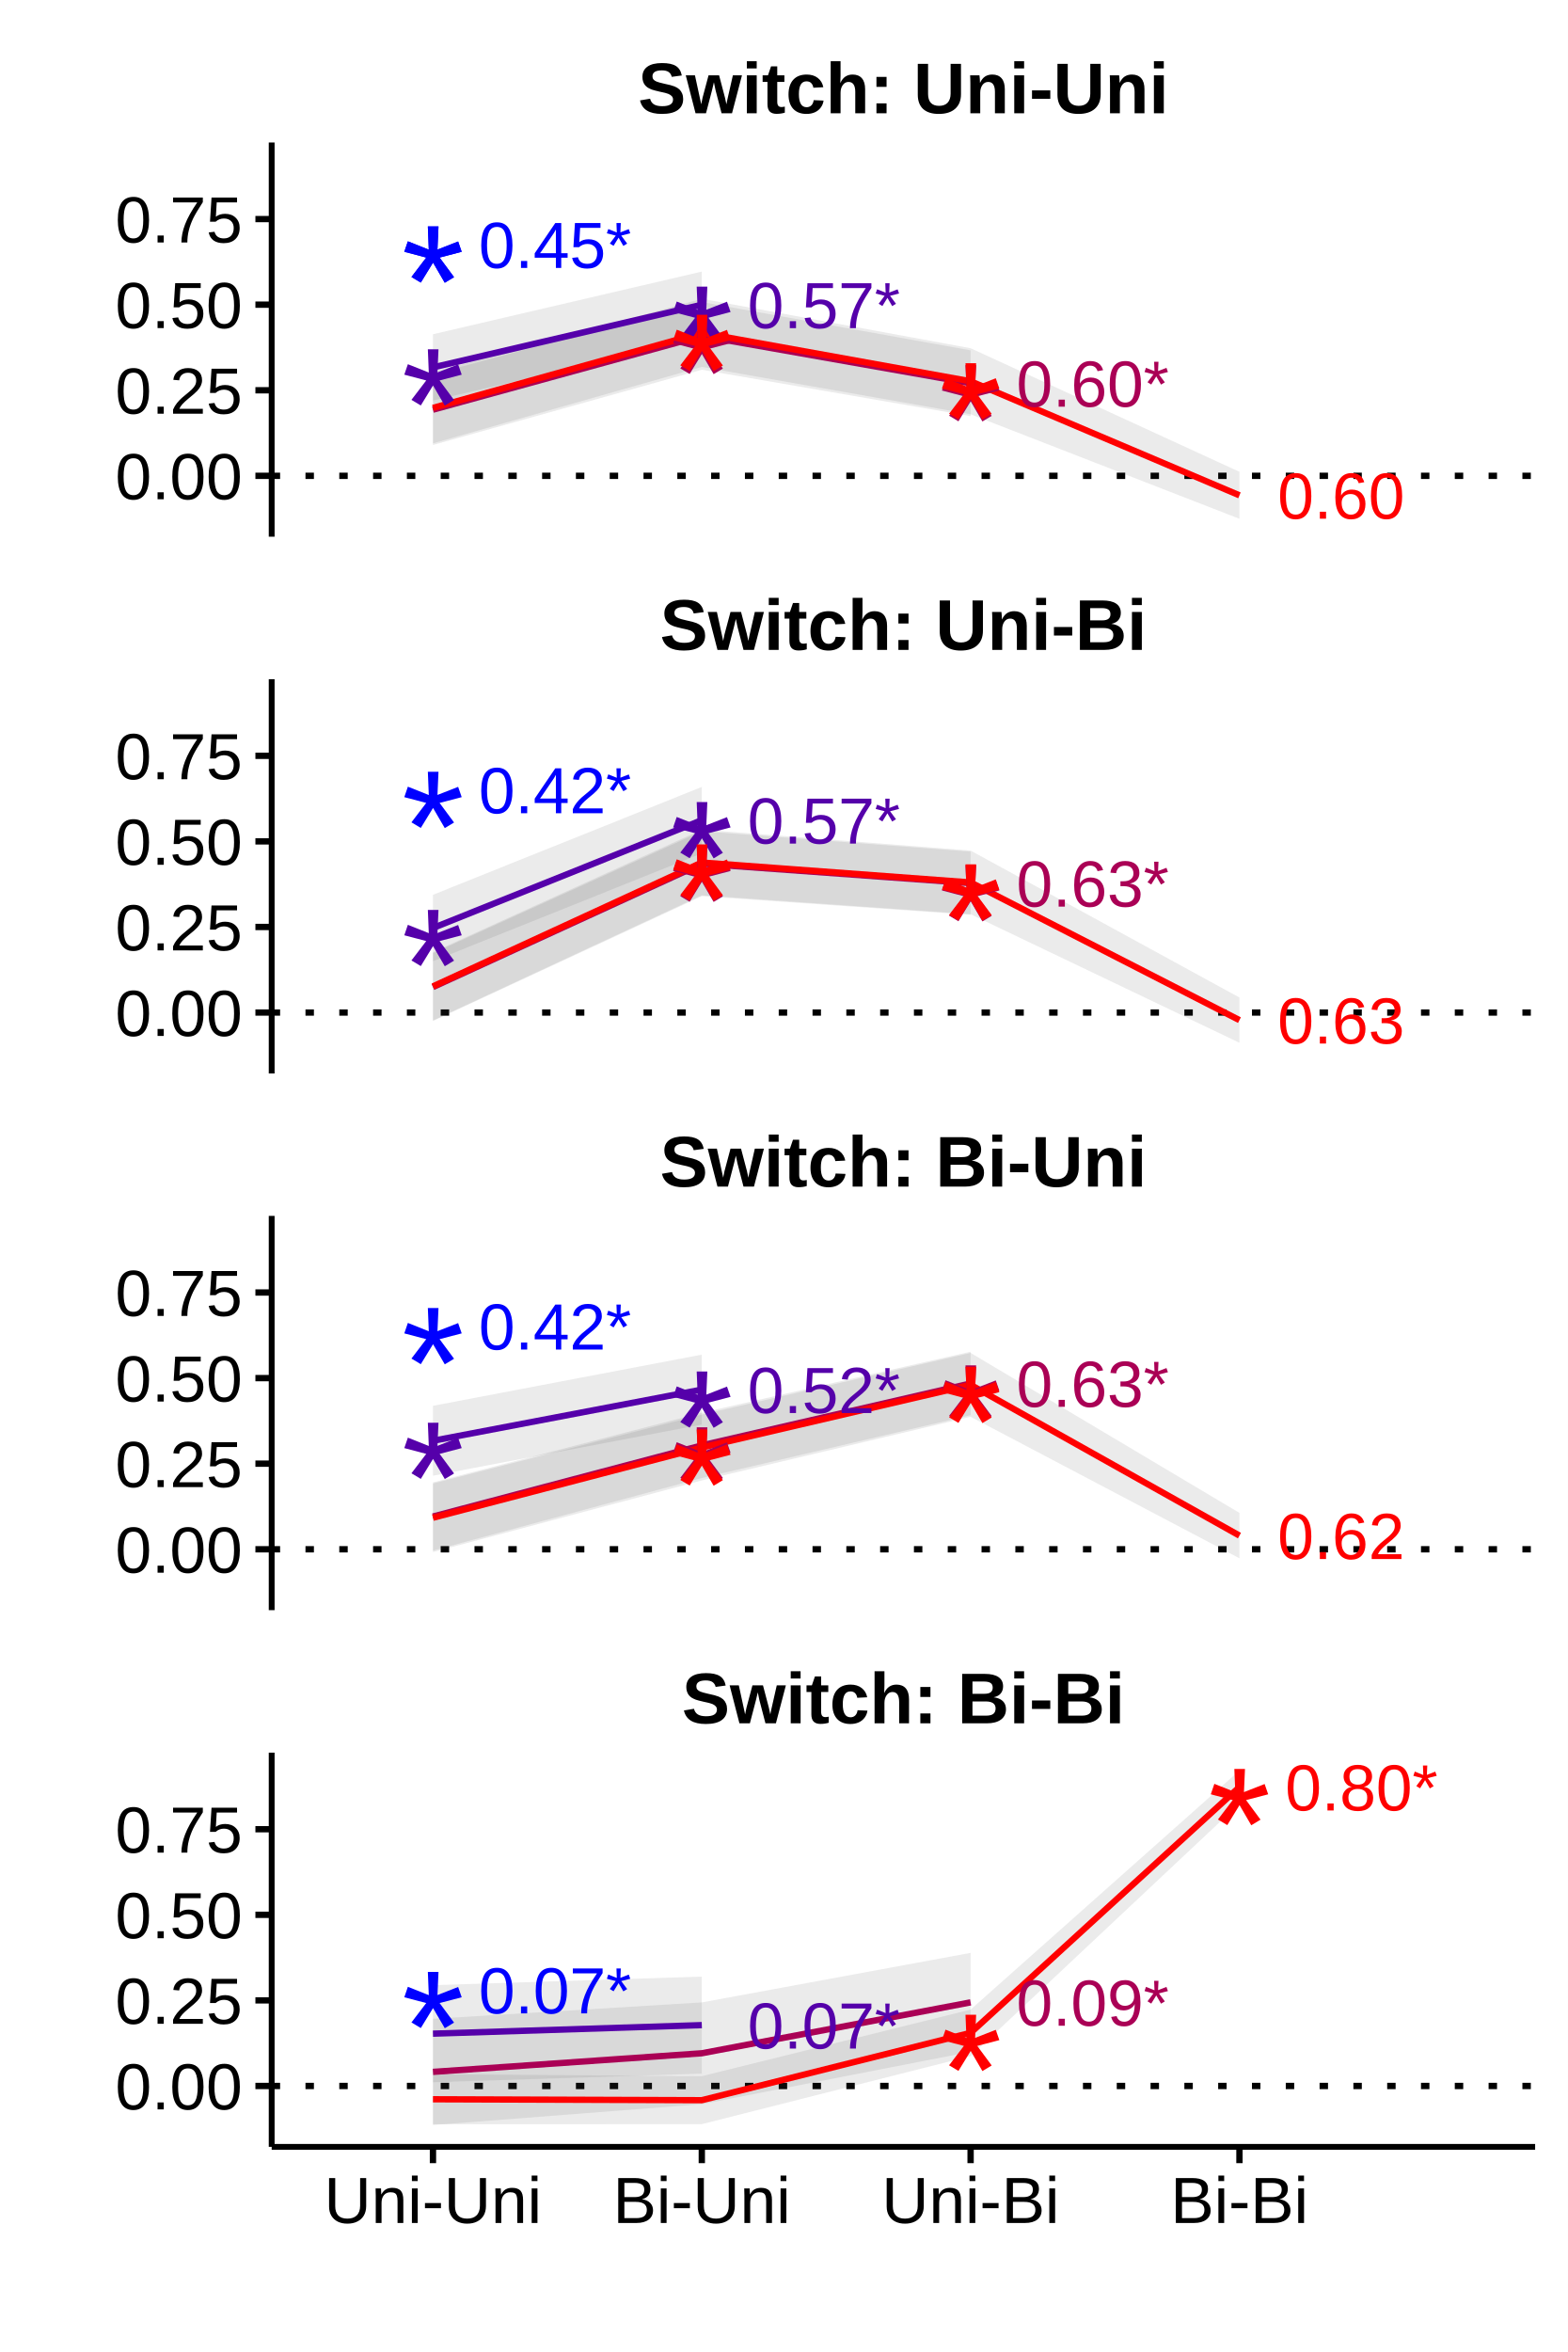
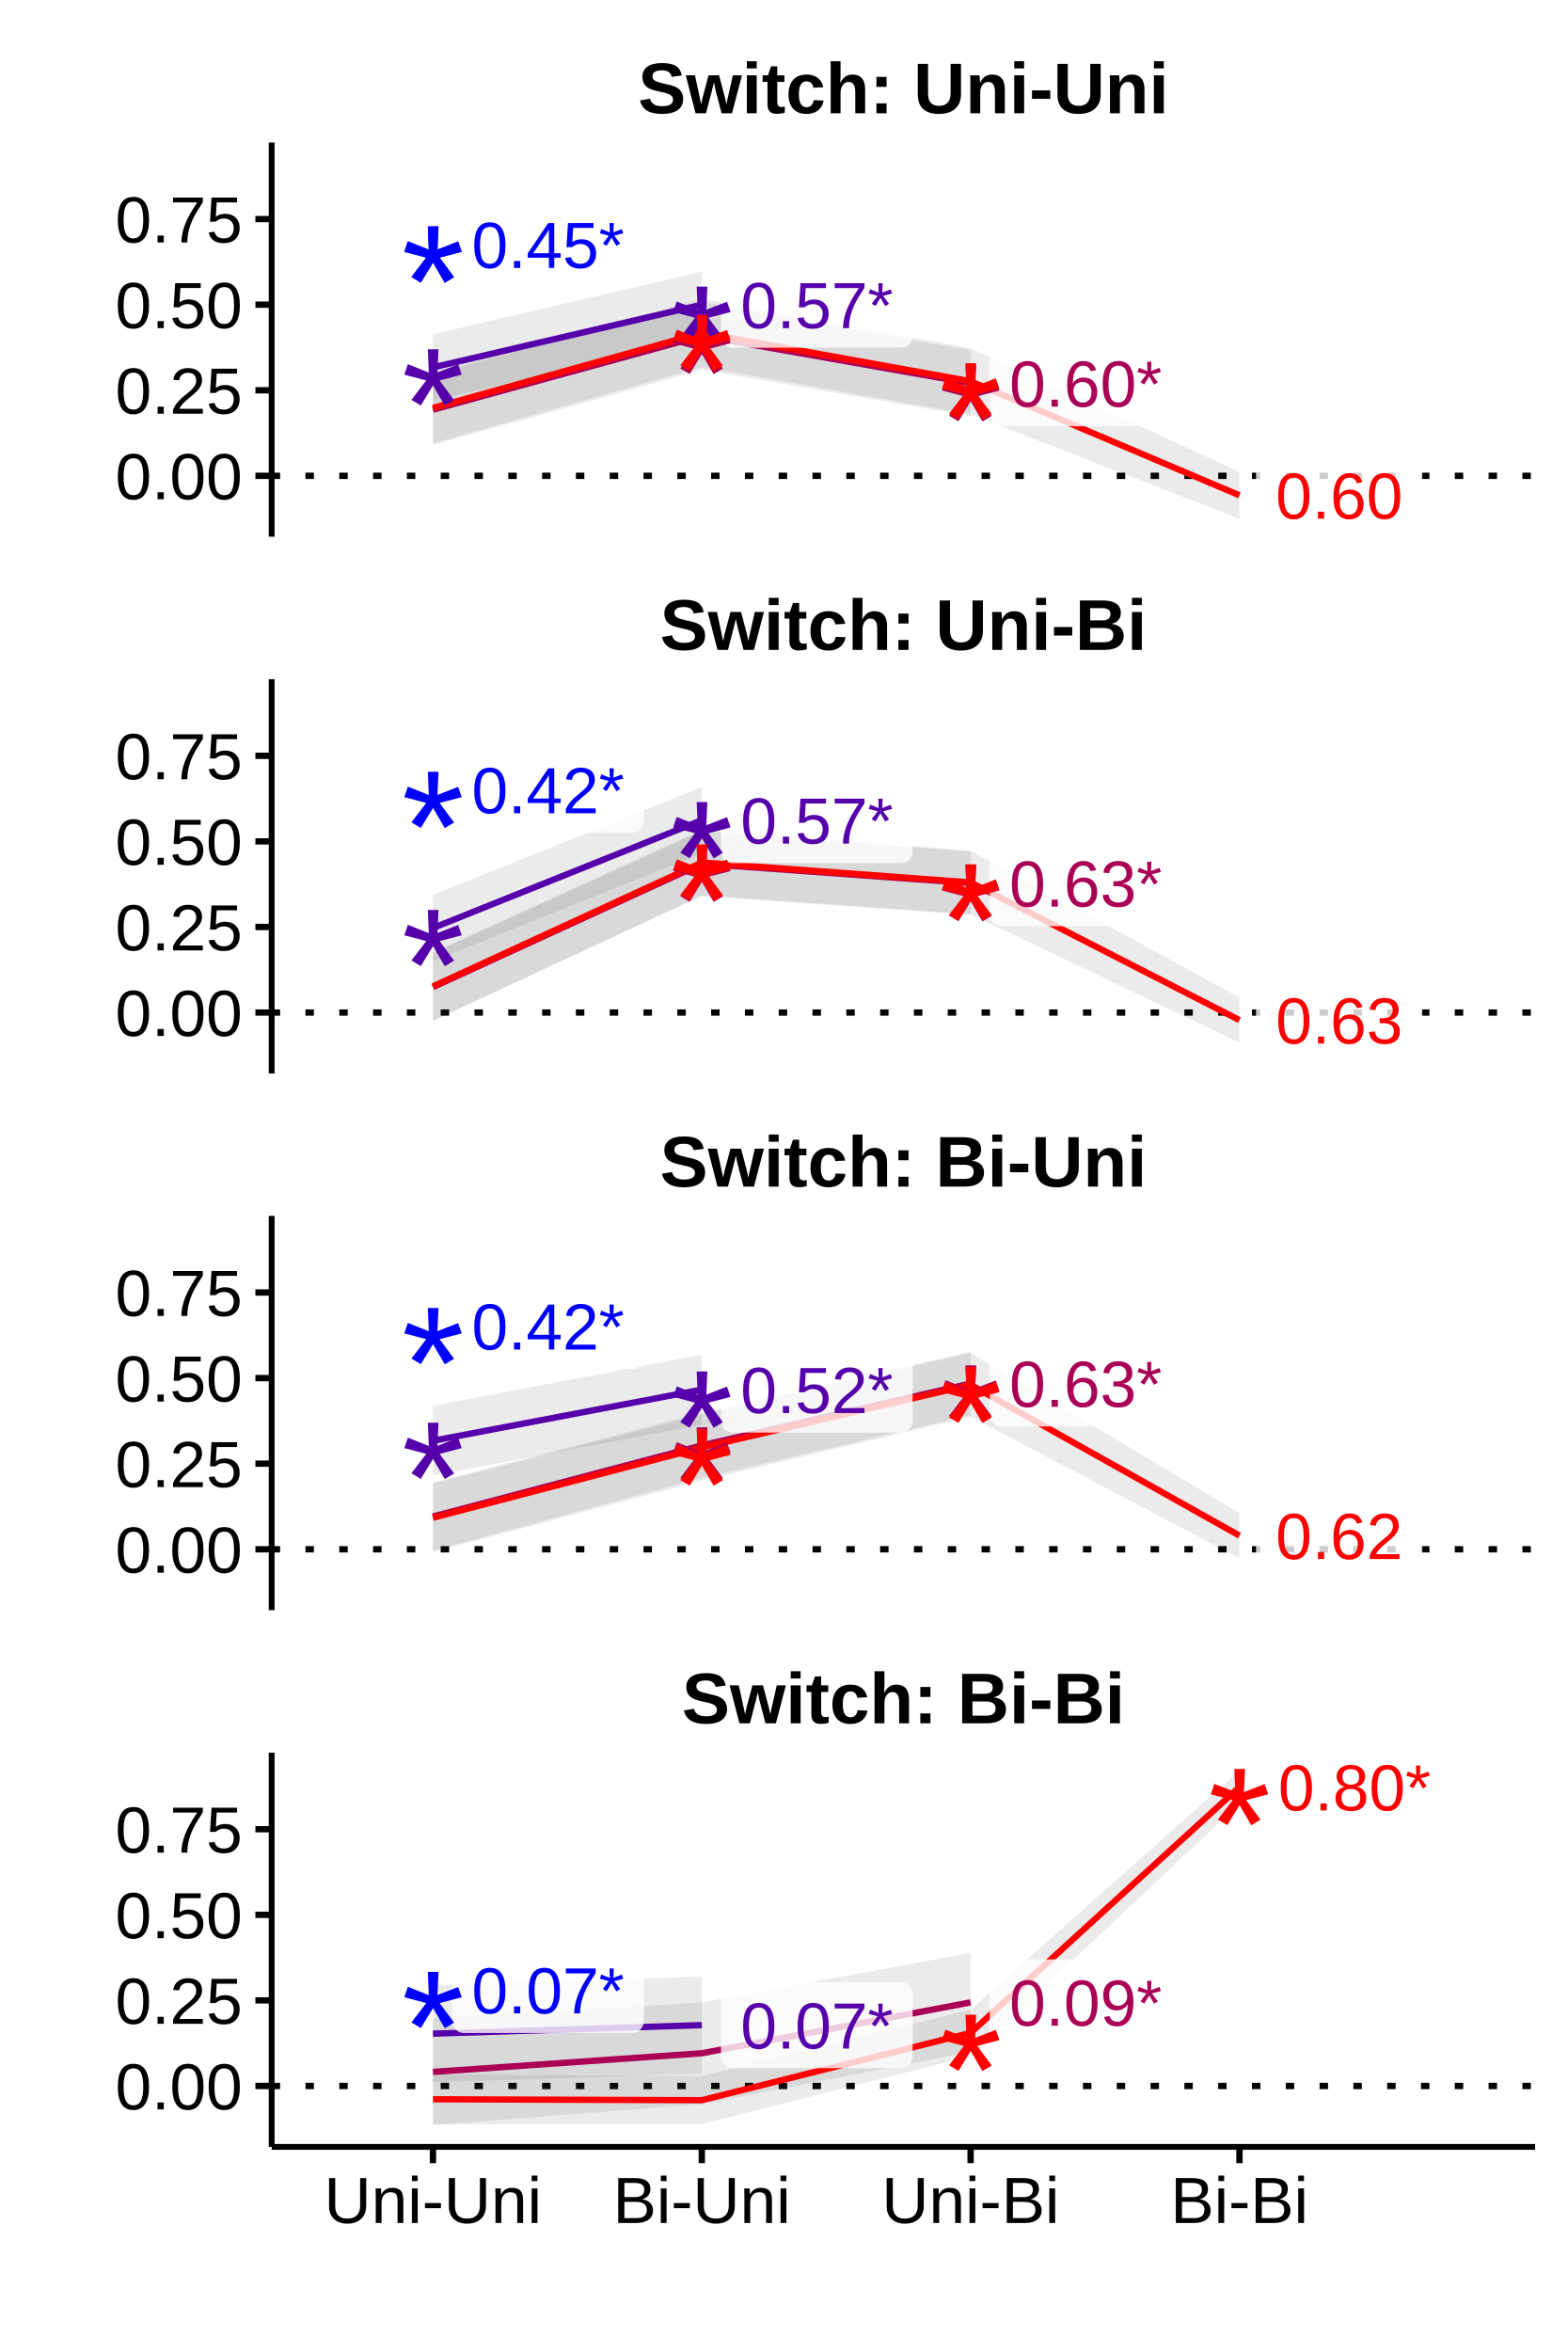
<svg xmlns="http://www.w3.org/2000/svg" width="288.00pt" height="432.00pt" viewBox="0 0 288.00 432.00">
  <g class="svglite">
    <defs>
      <style type="text/css">
    .svglite line, .svglite polyline, .svglite polygon, .svglite path, .svglite rect, .svglite circle {
      fill: none;
      stroke: #000000;
      stroke-linecap: round;
      stroke-linejoin: round;
      stroke-miterlimit: 10.00;
    }
    .svglite text {
      white-space: pre;
    }
    .svglite g.glyphgroup path {
      fill: inherit;
      stroke: none;
    }
  </style>
    </defs>
    <rect width="100%" height="100%" style="stroke: none; fill: #FFFFFF;" />
    <defs>
      <clipPath id="cpMC4wMHwyODguMDB8MC4wMHw0MzIuMDA=">
        <rect x="0.00" y="0.00" width="288.00" height="432.00" />
      </clipPath>
    </defs>
    <g clip-path="url(#cpMC4wMHwyODguMDB8MC4wMHw0MzIuMDA=)">
      <rect x="0.00" y="0.00" width="288.00" height="432.00" style="stroke-width: 1.16; stroke: #FFFFFF; fill: #FFFFFF;" />
    </g>
    <defs>
      <clipPath id="cpNDkuOTF8MjgyLjAyfDI2LjE3fDk4LjU4">
        <rect x="49.91" y="26.17" width="232.11" height="72.41" />
      </clipPath>
    </defs>
    <g clip-path="url(#cpNDkuOTF8MjgyLjAyfDI2LjE3fDk4LjU4)">
      <rect x="49.91" y="26.17" width="232.11" height="72.41" style="stroke-width: 1.16; stroke: none; fill: #FFFFFF;" />
      <line x1="49.91" y1="87.40" x2="282.02" y2="87.40" style="stroke-width: 1.16; stroke-dasharray: 1.55,4.66; stroke-linecap: butt;" />
      <polygon points="79.54,40.13 79.54,40.13 79.54,49.69 79.54,49.69 " style="stroke-width: 0.00; stroke: none; stroke-linecap: butt; fill: #333333; fill-opacity: 0.10;" />
      <polyline points="79.54,40.13 79.54,40.13 " style="stroke-width: 1.16; stroke: none; stroke-linecap: butt;" />
      <polyline points="79.54,49.69 79.54,49.69 " style="stroke-width: 1.16; stroke: none; stroke-linecap: butt;" />
      <polygon points="79.54,61.39 128.93,49.88 128.93,62.06 79.54,73.56 " style="stroke-width: 0.00; stroke: none; stroke-linecap: butt; fill: #333333; fill-opacity: 0.10;" />
      <polyline points="79.54,61.39 128.93,49.88 " style="stroke-width: 1.16; stroke: none; stroke-linecap: butt;" />
      <polyline points="128.93,62.06 79.54,73.56 " style="stroke-width: 1.16; stroke: none; stroke-linecap: butt;" />
      <polygon points="79.54,68.76 128.93,55.48 178.31,64.35 178.31,76.43 128.93,67.91 79.54,81.73 " style="stroke-width: 0.00; stroke: none; stroke-linecap: butt; fill: #333333; fill-opacity: 0.10;" />
      <polyline points="79.54,68.76 128.93,55.48 178.31,64.35 " style="stroke-width: 1.16; stroke: none; stroke-linecap: butt;" />
      <polyline points="178.31,76.43 128.93,67.91 79.54,81.73 " style="stroke-width: 1.16; stroke: none; stroke-linecap: butt;" />
      <polygon points="79.54,68.41 128.93,54.87 178.31,63.96 227.70,86.66 227.70,95.29 178.31,76.09 128.93,67.39 79.54,81.43 " style="stroke-width: 0.00; stroke: none; stroke-linecap: butt; fill: #333333; fill-opacity: 0.10;" />
      <polyline points="79.54,68.41 128.93,54.87 178.31,63.96 227.70,86.66 " style="stroke-width: 1.16; stroke: none; stroke-linecap: butt;" />
      <polyline points="227.70,95.29 178.31,76.09 128.93,67.39 79.54,81.43 " style="stroke-width: 1.16; stroke: none; stroke-linecap: butt;" />
      <polyline points="79.54,44.91 79.54,44.91 " style="stroke-width: 1.16; stroke: #0000FF; stroke-linecap: butt;" />
      <polyline points="79.54,67.48 128.93,55.97 " style="stroke-width: 1.16; stroke: #5500AA; stroke-linecap: butt;" />
      <polyline points="79.54,75.25 128.93,61.69 178.31,70.39 " style="stroke-width: 1.16; stroke: #AA0055; stroke-linecap: butt;" />
      <polyline points="79.54,74.92 128.93,61.13 178.31,70.03 227.70,90.98 " style="stroke-width: 1.16; stroke: #FF0000; stroke-linecap: butt;" />
-       <text x="87.94" y="49.21" style="font-size: 12.00px;fill: #0000FF; font-family: &quot;Arial&quot;;" textLength="28.02px" lengthAdjust="spacingAndGlyphs">0.45*</text>
-       <text x="137.33" y="60.27" style="font-size: 12.00px;fill: #5500AA; font-family: &quot;Arial&quot;;" textLength="28.02px" lengthAdjust="spacingAndGlyphs">0.57*</text>
-       <text x="186.72" y="74.69" style="font-size: 12.00px;fill: #AA0055; font-family: &quot;Arial&quot;;" textLength="28.02px" lengthAdjust="spacingAndGlyphs">0.60*</text>
-       <text x="234.70" y="95.27" style="font-size: 12.00px;fill: #FF0000; font-family: &quot;Arial&quot;;" textLength="23.34px" lengthAdjust="spacingAndGlyphs">0.60</text>
+       <polygon points="85.22,52.81 116.12,52.81 116.03,52.81 116.38,52.79 116.72,52.72 117.04,52.60 117.34,52.43 117.61,52.21 117.84,51.95 118.03,51.65 118.17,51.33 118.25,51.00 118.28,50.65 118.28,50.65 118.28,39.17 118.28,39.17 118.25,38.83 118.17,38.49 118.03,38.17 117.84,37.87 117.61,37.61 117.34,37.39 117.04,37.22 116.72,37.10 116.38,37.03 116.12,37.01 85.22,37.01 85.48,37.03 85.13,37.01 84.79,37.06 84.46,37.15 84.14,37.30 83.86,37.50 83.60,37.74 83.40,38.02 83.23,38.33 83.12,38.66 83.07,39.00 83.06,39.17 83.06,50.65 83.07,50.48 83.07,50.82 83.12,51.17 83.23,51.50 83.40,51.80 83.60,52.08 83.86,52.32 84.14,52.52 84.46,52.67 84.79,52.77 85.13,52.81 " style="stroke-width: 0.00; stroke: none; fill: #FFFFFF; fill-opacity: 0.80;" />
+       <text x="86.66" y="49.21" style="font-size: 12.00px;fill: #0000FF; font-family: &quot;Arial&quot;;" textLength="28.02px" lengthAdjust="spacingAndGlyphs">0.45*</text>
+       <polygon points="134.61,63.87 165.50,63.87 165.42,63.87 165.76,63.85 166.10,63.78 166.43,63.66 166.73,63.49 167.00,63.27 167.23,63.01 167.42,62.71 167.55,62.39 167.64,62.06 167.66,61.71 167.66,61.71 167.66,50.23 167.66,50.23 167.64,49.89 167.55,49.55 167.42,49.23 167.23,48.93 167.00,48.67 166.73,48.45 166.43,48.28 166.10,48.16 165.76,48.09 165.50,48.07 134.61,48.07 134.87,48.09 134.52,48.07 134.18,48.12 133.84,48.21 133.53,48.36 133.24,48.56 132.99,48.80 132.78,49.08 132.62,49.39 132.51,49.72 132.45,50.06 132.45,50.23 132.45,61.71 132.45,61.54 132.45,61.88 132.51,62.23 132.62,62.56 132.78,62.86 132.99,63.14 133.24,63.38 133.53,63.58 133.84,63.73 134.18,63.83 134.52,63.87 " style="stroke-width: 0.00; stroke: none; fill: #FFFFFF; fill-opacity: 0.80;" />
+       <text x="136.05" y="60.27" style="font-size: 12.00px;fill: #5500AA; font-family: &quot;Arial&quot;;" textLength="28.02px" lengthAdjust="spacingAndGlyphs">0.57*</text>
+       <polygon points="183.99,78.29 214.89,78.29 214.80,78.29 215.15,78.27 215.49,78.20 215.82,78.08 216.12,77.91 216.39,77.69 216.62,77.43 216.80,77.13 216.94,76.81 217.02,76.48 217.05,76.13 217.05,76.13 217.05,64.65 217.05,64.65 217.02,64.31 216.94,63.97 216.80,63.65 216.62,63.36 216.39,63.10 216.12,62.88 215.82,62.70 215.49,62.58 215.15,62.51 214.89,62.49 183.99,62.49 184.25,62.51 183.91,62.49 183.56,62.54 183.23,62.63 182.91,62.78 182.63,62.98 182.38,63.22 182.17,63.50 182.01,63.81 181.90,64.14 181.84,64.48 181.83,64.65 181.83,76.13 181.84,75.96 181.84,76.30 181.90,76.65 182.01,76.98 182.17,77.28 182.38,77.56 182.63,77.80 182.91,78.00 183.23,78.15 183.56,78.25 183.91,78.29 " style="stroke-width: 0.00; stroke: none; fill: #FFFFFF; fill-opacity: 0.80;" />
+       <text x="185.43" y="74.69" style="font-size: 12.00px;fill: #AA0055; font-family: &quot;Arial&quot;;" textLength="28.02px" lengthAdjust="spacingAndGlyphs">0.60*</text>
+       <polygon points="232.91,98.87 259.14,98.87 259.05,98.87 259.40,98.86 259.74,98.79 260.06,98.67 260.36,98.49 260.63,98.27 260.86,98.01 261.05,97.72 261.18,97.40 261.27,97.06 261.30,96.71 261.30,96.71 261.30,85.24 261.30,85.24 261.27,84.89 261.18,84.55 261.05,84.23 260.86,83.94 260.63,83.68 260.36,83.46 260.06,83.29 259.74,83.16 259.40,83.09 259.14,83.08 232.91,83.08 233.17,83.09 232.83,83.08 232.48,83.12 232.15,83.22 231.83,83.37 231.55,83.56 231.30,83.81 231.09,84.08 230.93,84.39 230.81,84.72 230.76,85.06 230.75,85.24 230.75,96.71 230.76,96.54 230.76,96.89 230.81,97.23 230.93,97.56 231.09,97.87 231.30,98.15 231.55,98.39 231.83,98.59 232.15,98.73 232.48,98.83 232.83,98.87 " style="stroke-width: 0.00; stroke: none; fill: #FFFFFF; fill-opacity: 0.80;" />
+       <text x="234.35" y="95.27" style="font-size: 12.00px;fill: #FF0000; font-family: &quot;Arial&quot;;" textLength="23.34px" lengthAdjust="spacingAndGlyphs">0.60</text>
      <text x="79.54" y="61.87" text-anchor="middle" style="font-size: 29.48px;fill: #0000FF; font-family: &quot;Arial&quot;;" textLength="11.47px" lengthAdjust="spacingAndGlyphs">*</text>
      <text x="79.54" y="61.87" text-anchor="middle" style="font-size: 29.48px;fill: #0000FF; font-family: &quot;Arial&quot;;" textLength="11.47px" lengthAdjust="spacingAndGlyphs">*</text>
      <text x="79.54" y="84.44" text-anchor="middle" style="font-size: 29.48px;fill: #5500AA; font-family: &quot;Arial&quot;;" textLength="11.47px" lengthAdjust="spacingAndGlyphs">*</text>
      <text x="128.93" y="72.93" text-anchor="middle" style="font-size: 29.48px;fill: #5500AA; font-family: &quot;Arial&quot;;" textLength="11.47px" lengthAdjust="spacingAndGlyphs">*</text>
      <text x="128.93" y="78.66" text-anchor="middle" style="font-size: 29.48px;fill: #AA0055; font-family: &quot;Arial&quot;;" textLength="11.47px" lengthAdjust="spacingAndGlyphs">*</text>
      <text x="178.31" y="87.35" text-anchor="middle" style="font-size: 29.48px;fill: #AA0055; font-family: &quot;Arial&quot;;" textLength="11.47px" lengthAdjust="spacingAndGlyphs">*</text>
      <text x="128.93" y="78.10" text-anchor="middle" style="font-size: 29.48px;fill: #FF0000; font-family: &quot;Arial&quot;;" textLength="11.47px" lengthAdjust="spacingAndGlyphs">*</text>
      <text x="178.31" y="86.99" text-anchor="middle" style="font-size: 29.48px;fill: #FF0000; font-family: &quot;Arial&quot;;" textLength="11.47px" lengthAdjust="spacingAndGlyphs">*</text>
    </g>
    <g clip-path="url(#cpMC4wMHwyODguMDB8MC4wMHw0MzIuMDA=)">
</g>
    <defs>
      <clipPath id="cpNDkuOTF8MjgyLjAyfDEyNC43NXwxOTcuMTY=">
        <rect x="49.91" y="124.75" width="232.11" height="72.41" />
      </clipPath>
    </defs>
    <g clip-path="url(#cpNDkuOTF8MjgyLjAyfDEyNC43NXwxOTcuMTY=)">
      <rect x="49.91" y="124.75" width="232.11" height="72.41" style="stroke-width: 1.16; stroke: none; fill: #FFFFFF;" />
      <line x1="49.91" y1="185.98" x2="282.02" y2="185.98" style="stroke-width: 1.16; stroke-dasharray: 1.55,4.66; stroke-linecap: butt;" />
      <polygon points="79.54,140.15 79.54,150.00 " style="stroke-width: 0.00; stroke: none; stroke-linecap: butt; fill: #333333; fill-opacity: 0.10;" />
      <polygon points="79.54,164.35 128.93,144.54 128.93,156.74 79.54,176.54 " style="stroke-width: 0.00; stroke: none; stroke-linecap: butt; fill: #333333; fill-opacity: 0.10;" />
      <polyline points="79.54,164.35 128.93,144.54 " style="stroke-width: 1.16; stroke: none; stroke-linecap: butt;" />
      <polyline points="128.93,156.74 79.54,176.54 " style="stroke-width: 1.16; stroke: none; stroke-linecap: butt;" />
      <polygon points="79.54,175.07 128.93,152.67 178.31,156.42 178.31,168.02 128.93,164.60 79.54,187.53 " style="stroke-width: 0.00; stroke: none; stroke-linecap: butt; fill: #333333; fill-opacity: 0.10;" />
      <polyline points="79.54,175.07 128.93,152.67 178.31,156.42 " style="stroke-width: 1.16; stroke: none; stroke-linecap: butt;" />
      <polyline points="178.31,168.02 128.93,164.60 79.54,187.53 " style="stroke-width: 1.16; stroke: none; stroke-linecap: butt;" />
      <polygon points="79.54,174.90 128.93,152.39 178.31,156.23 227.70,183.22 227.70,191.53 178.31,167.92 128.93,164.45 79.54,187.44 " style="stroke-width: 0.00; stroke: none; stroke-linecap: butt; fill: #333333; fill-opacity: 0.10;" />
      <polyline points="79.54,174.90 128.93,152.39 178.31,156.23 227.70,183.22 " style="stroke-width: 1.16; stroke: none; stroke-linecap: butt;" />
      <polyline points="227.70,191.53 178.31,167.92 128.93,164.45 79.54,187.44 " style="stroke-width: 1.16; stroke: none; stroke-linecap: butt;" />
      <polyline points="79.54,170.45 128.93,150.64 " style="stroke-width: 1.16; stroke: #5500AA; stroke-linecap: butt;" />
      <polyline points="79.54,181.30 128.93,158.64 178.31,162.22 " style="stroke-width: 1.16; stroke: #AA0055; stroke-linecap: butt;" />
      <polyline points="79.54,181.17 128.93,158.42 178.31,162.08 227.70,187.37 " style="stroke-width: 1.16; stroke: #FF0000; stroke-linecap: butt;" />
-       <text x="87.94" y="149.37" style="font-size: 12.00px;fill: #0000FF; font-family: &quot;Arial&quot;;" textLength="28.02px" lengthAdjust="spacingAndGlyphs">0.42*</text>
-       <text x="137.33" y="154.94" style="font-size: 12.00px;fill: #5500AA; font-family: &quot;Arial&quot;;" textLength="28.02px" lengthAdjust="spacingAndGlyphs">0.57*</text>
-       <text x="186.72" y="166.52" style="font-size: 12.00px;fill: #AA0055; font-family: &quot;Arial&quot;;" textLength="28.02px" lengthAdjust="spacingAndGlyphs">0.63*</text>
-       <text x="234.70" y="191.67" style="font-size: 12.00px;fill: #FF0000; font-family: &quot;Arial&quot;;" textLength="23.34px" lengthAdjust="spacingAndGlyphs">0.63</text>
+       <polygon points="85.22,152.97 116.12,152.97 116.03,152.97 116.38,152.96 116.72,152.89 117.04,152.76 117.34,152.59 117.61,152.37 117.84,152.11 118.03,151.82 118.17,151.50 118.25,151.16 118.28,150.81 118.28,150.81 118.28,139.34 118.28,139.34 118.25,138.99 118.17,138.65 118.03,138.33 117.84,138.04 117.61,137.78 117.34,137.56 117.04,137.38 116.72,137.26 116.38,137.19 116.12,137.18 85.22,137.18 85.48,137.19 85.13,137.18 84.79,137.22 84.46,137.32 84.14,137.47 83.86,137.66 83.60,137.90 83.40,138.18 83.23,138.49 83.12,138.82 83.07,139.16 83.06,139.34 83.06,150.81 83.07,150.64 83.07,150.99 83.12,151.33 83.23,151.66 83.40,151.97 83.60,152.25 83.86,152.49 84.14,152.68 84.46,152.83 84.79,152.93 85.13,152.97 " style="stroke-width: 0.00; stroke: none; fill: #FFFFFF; fill-opacity: 0.80;" />
+       <text x="86.66" y="149.37" style="font-size: 12.00px;fill: #0000FF; font-family: &quot;Arial&quot;;" textLength="28.02px" lengthAdjust="spacingAndGlyphs">0.42*</text>
+       <polygon points="134.61,158.54 165.50,158.54 165.42,158.54 165.76,158.52 166.10,158.45 166.43,158.33 166.73,158.16 167.00,157.94 167.23,157.68 167.42,157.38 167.55,157.06 167.64,156.73 167.66,156.38 167.66,156.38 167.66,144.90 167.66,144.90 167.64,144.56 167.55,144.22 167.42,143.90 167.23,143.61 167.00,143.34 166.73,143.13 166.43,142.95 166.10,142.83 165.76,142.76 165.50,142.74 134.61,142.74 134.87,142.76 134.52,142.74 134.18,142.79 133.84,142.88 133.53,143.03 133.24,143.23 132.99,143.47 132.78,143.75 132.62,144.06 132.51,144.39 132.45,144.73 132.45,144.90 132.45,156.38 132.45,156.21 132.45,156.55 132.51,156.90 132.62,157.23 132.78,157.53 132.99,157.81 133.24,158.05 133.53,158.25 133.84,158.40 134.18,158.50 134.52,158.54 " style="stroke-width: 0.00; stroke: none; fill: #FFFFFF; fill-opacity: 0.80;" />
+       <text x="136.05" y="154.94" style="font-size: 12.00px;fill: #5500AA; font-family: &quot;Arial&quot;;" textLength="28.02px" lengthAdjust="spacingAndGlyphs">0.57*</text>
+       <polygon points="183.99,170.12 214.89,170.12 214.80,170.11 215.15,170.10 215.49,170.03 215.82,169.91 216.12,169.73 216.39,169.51 216.62,169.25 216.80,168.96 216.94,168.64 217.02,168.30 217.05,167.96 217.05,167.96 217.05,156.48 217.05,156.48 217.02,156.13 216.94,155.80 216.80,155.48 216.62,155.18 216.39,154.92 216.12,154.70 215.82,154.53 215.49,154.40 215.15,154.34 214.89,154.32 183.99,154.32 184.25,154.34 183.91,154.32 183.56,154.36 183.23,154.46 182.91,154.61 182.63,154.81 182.38,155.05 182.17,155.33 182.01,155.63 181.90,155.96 181.84,156.31 181.83,156.48 181.83,167.96 181.84,167.78 181.84,168.13 181.90,168.47 182.01,168.80 182.17,169.11 182.38,169.39 182.63,169.63 182.91,169.83 183.23,169.98 183.56,170.07 183.91,170.11 " style="stroke-width: 0.00; stroke: none; fill: #FFFFFF; fill-opacity: 0.80;" />
+       <text x="185.43" y="166.52" style="font-size: 12.00px;fill: #AA0055; font-family: &quot;Arial&quot;;" textLength="28.02px" lengthAdjust="spacingAndGlyphs">0.63*</text>
+       <polygon points="232.91,195.27 259.14,195.27 259.05,195.27 259.40,195.26 259.74,195.19 260.06,195.06 260.36,194.89 260.63,194.67 260.86,194.41 261.05,194.12 261.18,193.80 261.27,193.46 261.30,193.11 261.30,193.11 261.30,181.64 261.30,181.64 261.27,181.29 261.18,180.95 261.05,180.63 260.86,180.34 260.63,180.08 260.36,179.86 260.06,179.68 259.74,179.56 259.40,179.49 259.14,179.48 232.91,179.48 233.17,179.49 232.83,179.48 232.48,179.52 232.15,179.62 231.83,179.77 231.55,179.96 231.30,180.20 231.09,180.48 230.93,180.79 230.81,181.12 230.76,181.46 230.75,181.64 230.75,193.11 230.76,192.94 230.76,193.29 230.81,193.63 230.93,193.96 231.09,194.27 231.30,194.55 231.55,194.79 231.83,194.98 232.15,195.13 232.48,195.23 232.83,195.27 " style="stroke-width: 0.00; stroke: none; fill: #FFFFFF; fill-opacity: 0.80;" />
+       <text x="234.35" y="191.67" style="font-size: 12.00px;fill: #FF0000; font-family: &quot;Arial&quot;;" textLength="23.34px" lengthAdjust="spacingAndGlyphs">0.63</text>
      <text x="79.54" y="162.04" text-anchor="middle" style="font-size: 29.48px;fill: #0000FF; font-family: &quot;Arial&quot;;" textLength="11.47px" lengthAdjust="spacingAndGlyphs">*</text>
      <text x="79.54" y="187.41" text-anchor="middle" style="font-size: 29.48px;fill: #5500AA; font-family: &quot;Arial&quot;;" textLength="11.47px" lengthAdjust="spacingAndGlyphs">*</text>
      <text x="128.93" y="167.60" text-anchor="middle" style="font-size: 29.48px;fill: #5500AA; font-family: &quot;Arial&quot;;" textLength="11.47px" lengthAdjust="spacingAndGlyphs">*</text>
      <text x="128.93" y="175.60" text-anchor="middle" style="font-size: 29.48px;fill: #AA0055; font-family: &quot;Arial&quot;;" textLength="11.47px" lengthAdjust="spacingAndGlyphs">*</text>
      <text x="178.31" y="179.18" text-anchor="middle" style="font-size: 29.48px;fill: #AA0055; font-family: &quot;Arial&quot;;" textLength="11.47px" lengthAdjust="spacingAndGlyphs">*</text>
      <text x="128.93" y="175.38" text-anchor="middle" style="font-size: 29.48px;fill: #FF0000; font-family: &quot;Arial&quot;;" textLength="11.47px" lengthAdjust="spacingAndGlyphs">*</text>
      <text x="178.31" y="179.04" text-anchor="middle" style="font-size: 29.48px;fill: #FF0000; font-family: &quot;Arial&quot;;" textLength="11.47px" lengthAdjust="spacingAndGlyphs">*</text>
    </g>
    <g clip-path="url(#cpMC4wMHwyODguMDB8MC4wMHw0MzIuMDA=)">
</g>
    <defs>
      <clipPath id="cpNDkuOTF8MjgyLjAyfDIyMy4zM3wyOTUuNzQ=">
        <rect x="49.91" y="223.33" width="232.11" height="72.41" />
      </clipPath>
    </defs>
    <g clip-path="url(#cpNDkuOTF8MjgyLjAyfDIyMy4zM3wyOTUuNzQ=)">
      <rect x="49.91" y="223.33" width="232.11" height="72.41" style="stroke-width: 1.16; stroke: none; fill: #FFFFFF;" />
      <line x1="49.91" y1="284.56" x2="282.02" y2="284.56" style="stroke-width: 1.16; stroke-dasharray: 1.55,4.66; stroke-linecap: butt;" />
      <polygon points="79.54,238.65 79.54,248.49 " style="stroke-width: 0.00; stroke: none; stroke-linecap: butt; fill: #333333; fill-opacity: 0.10;" />
      <polygon points="79.54,258.21 128.93,248.81 128.93,261.65 79.54,271.05 " style="stroke-width: 0.00; stroke: none; stroke-linecap: butt; fill: #333333; fill-opacity: 0.10;" />
      <polyline points="79.54,258.21 128.93,248.81 " style="stroke-width: 1.16; stroke: none; stroke-linecap: butt;" />
      <polyline points="128.93,261.65 79.54,271.05 " style="stroke-width: 1.16; stroke: none; stroke-linecap: butt;" />
      <polygon points="79.54,272.28 128.93,259.48 178.31,248.27 178.31,259.93 128.93,271.47 79.54,284.80 " style="stroke-width: 0.00; stroke: none; stroke-linecap: butt; fill: #333333; fill-opacity: 0.10;" />
      <polyline points="79.54,272.28 128.93,259.48 178.31,248.27 " style="stroke-width: 1.16; stroke: none; stroke-linecap: butt;" />
      <polyline points="178.31,259.93 128.93,271.47 79.54,284.80 " style="stroke-width: 1.16; stroke: none; stroke-linecap: butt;" />
      <polygon points="79.54,272.48 128.93,259.82 178.31,248.49 227.70,277.88 227.70,286.22 178.31,260.22 128.93,271.92 79.54,285.07 " style="stroke-width: 0.00; stroke: none; stroke-linecap: butt; fill: #333333; fill-opacity: 0.10;" />
      <polyline points="79.54,272.48 128.93,259.82 178.31,248.49 227.70,277.88 " style="stroke-width: 1.16; stroke: none; stroke-linecap: butt;" />
      <polyline points="227.70,286.22 178.31,260.22 128.93,271.92 79.54,285.07 " style="stroke-width: 1.16; stroke: none; stroke-linecap: butt;" />
      <polyline points="79.54,264.63 128.93,255.23 " style="stroke-width: 1.16; stroke: #5500AA; stroke-linecap: butt;" />
      <polyline points="79.54,278.54 128.93,265.48 178.31,254.10 " style="stroke-width: 1.16; stroke: #AA0055; stroke-linecap: butt;" />
      <polyline points="79.54,278.77 128.93,265.87 178.31,254.36 227.70,282.05 " style="stroke-width: 1.16; stroke: #FF0000; stroke-linecap: butt;" />
-       <text x="87.94" y="247.87" style="font-size: 12.00px;fill: #0000FF; font-family: &quot;Arial&quot;;" textLength="28.02px" lengthAdjust="spacingAndGlyphs">0.42*</text>
-       <text x="137.33" y="259.53" style="font-size: 12.00px;fill: #5500AA; font-family: &quot;Arial&quot;;" textLength="28.02px" lengthAdjust="spacingAndGlyphs">0.52*</text>
-       <text x="186.72" y="258.40" style="font-size: 12.00px;fill: #AA0055; font-family: &quot;Arial&quot;;" textLength="28.02px" lengthAdjust="spacingAndGlyphs">0.63*</text>
-       <text x="234.70" y="286.35" style="font-size: 12.00px;fill: #FF0000; font-family: &quot;Arial&quot;;" textLength="23.34px" lengthAdjust="spacingAndGlyphs">0.62</text>
+       <polygon points="85.22,251.47 116.12,251.47 116.03,251.47 116.38,251.45 116.72,251.38 117.04,251.26 117.34,251.09 117.61,250.87 117.84,250.61 118.03,250.31 118.17,249.99 118.25,249.66 118.28,249.31 118.28,249.31 118.28,237.83 118.28,237.83 118.25,237.49 118.17,237.15 118.03,236.83 117.84,236.54 117.61,236.28 117.34,236.06 117.04,235.88 116.72,235.76 116.38,235.69 116.12,235.67 85.22,235.67 85.48,235.69 85.13,235.67 84.79,235.72 84.46,235.81 84.14,235.96 83.86,236.16 83.60,236.40 83.40,236.68 83.23,236.99 83.12,237.32 83.07,237.66 83.06,237.83 83.06,249.31 83.07,249.14 83.07,249.48 83.12,249.83 83.23,250.16 83.40,250.46 83.60,250.74 83.86,250.98 84.14,251.18 84.46,251.33 84.79,251.43 85.13,251.47 " style="stroke-width: 0.00; stroke: none; fill: #FFFFFF; fill-opacity: 0.80;" />
+       <text x="86.66" y="247.87" style="font-size: 12.00px;fill: #0000FF; font-family: &quot;Arial&quot;;" textLength="28.02px" lengthAdjust="spacingAndGlyphs">0.42*</text>
+       <polygon points="134.61,263.13 165.50,263.13 165.42,263.12 165.76,263.11 166.10,263.04 166.43,262.92 166.73,262.74 167.00,262.52 167.23,262.26 167.42,261.97 167.55,261.65 167.64,261.31 167.66,260.97 167.66,260.97 167.66,249.49 167.66,249.49 167.64,249.14 167.55,248.80 167.42,248.48 167.23,248.19 167.00,247.93 166.73,247.71 166.43,247.54 166.10,247.41 165.76,247.34 165.50,247.33 134.61,247.33 134.87,247.34 134.52,247.33 134.18,247.37 133.84,247.47 133.53,247.62 133.24,247.82 132.99,248.06 132.78,248.33 132.62,248.64 132.51,248.97 132.45,249.31 132.45,249.49 132.45,260.97 132.45,260.79 132.45,261.14 132.51,261.48 132.62,261.81 132.78,262.12 132.99,262.40 133.24,262.64 133.53,262.84 133.84,262.99 134.18,263.08 134.52,263.12 " style="stroke-width: 0.00; stroke: none; fill: #FFFFFF; fill-opacity: 0.80;" />
+       <text x="136.05" y="259.53" style="font-size: 12.00px;fill: #5500AA; font-family: &quot;Arial&quot;;" textLength="28.02px" lengthAdjust="spacingAndGlyphs">0.52*</text>
+       <polygon points="183.99,262.00 214.89,262.00 214.80,262.00 215.15,261.98 215.49,261.91 215.82,261.79 216.12,261.62 216.39,261.40 216.62,261.14 216.80,260.84 216.94,260.52 217.02,260.19 217.05,259.84 217.05,259.84 217.05,248.36 217.05,248.36 217.02,248.02 216.94,247.68 216.80,247.36 216.62,247.06 216.39,246.80 216.12,246.58 215.82,246.41 215.49,246.29 215.15,246.22 214.89,246.20 183.99,246.20 184.25,246.22 183.91,246.20 183.56,246.25 183.23,246.34 182.91,246.49 182.63,246.69 182.38,246.93 182.17,247.21 182.01,247.52 181.90,247.85 181.84,248.19 181.83,248.36 181.83,259.84 181.84,259.67 181.84,260.01 181.90,260.36 182.01,260.69 182.17,260.99 182.38,261.27 182.63,261.51 182.91,261.71 183.23,261.86 183.56,261.96 183.91,262.00 " style="stroke-width: 0.00; stroke: none; fill: #FFFFFF; fill-opacity: 0.80;" />
+       <text x="185.43" y="258.40" style="font-size: 12.00px;fill: #AA0055; font-family: &quot;Arial&quot;;" textLength="28.02px" lengthAdjust="spacingAndGlyphs">0.63*</text>
+       <polygon points="232.91,289.95 259.14,289.95 259.05,289.95 259.40,289.93 259.74,289.87 260.06,289.74 260.36,289.57 260.63,289.35 260.86,289.09 261.05,288.79 261.18,288.47 261.27,288.14 261.30,287.79 261.30,287.79 261.30,276.31 261.30,276.31 261.27,275.97 261.18,275.63 261.05,275.31 260.86,275.02 260.63,274.76 260.36,274.54 260.06,274.36 259.74,274.24 259.40,274.17 259.14,274.15 232.91,274.15 233.17,274.17 232.83,274.16 232.48,274.20 232.15,274.29 231.83,274.44 231.55,274.64 231.30,274.88 231.09,275.16 230.93,275.47 230.81,275.80 230.76,276.14 230.75,276.31 230.75,287.79 230.76,287.62 230.76,287.96 230.81,288.31 230.93,288.64 231.09,288.94 231.30,289.22 231.55,289.46 231.83,289.66 232.15,289.81 232.48,289.91 232.83,289.95 " style="stroke-width: 0.00; stroke: none; fill: #FFFFFF; fill-opacity: 0.80;" />
+       <text x="234.35" y="286.35" style="font-size: 12.00px;fill: #FF0000; font-family: &quot;Arial&quot;;" textLength="23.34px" lengthAdjust="spacingAndGlyphs">0.62</text>
      <text x="79.54" y="260.53" text-anchor="middle" style="font-size: 29.48px;fill: #0000FF; font-family: &quot;Arial&quot;;" textLength="11.47px" lengthAdjust="spacingAndGlyphs">*</text>
      <text x="79.54" y="281.60" text-anchor="middle" style="font-size: 29.48px;fill: #5500AA; font-family: &quot;Arial&quot;;" textLength="11.47px" lengthAdjust="spacingAndGlyphs">*</text>
      <text x="128.93" y="272.19" text-anchor="middle" style="font-size: 29.48px;fill: #5500AA; font-family: &quot;Arial&quot;;" textLength="11.47px" lengthAdjust="spacingAndGlyphs">*</text>
      <text x="128.93" y="282.44" text-anchor="middle" style="font-size: 29.48px;fill: #AA0055; font-family: &quot;Arial&quot;;" textLength="11.47px" lengthAdjust="spacingAndGlyphs">*</text>
      <text x="178.31" y="271.06" text-anchor="middle" style="font-size: 29.48px;fill: #AA0055; font-family: &quot;Arial&quot;;" textLength="11.47px" lengthAdjust="spacingAndGlyphs">*</text>
      <text x="128.93" y="282.83" text-anchor="middle" style="font-size: 29.48px;fill: #FF0000; font-family: &quot;Arial&quot;;" textLength="11.47px" lengthAdjust="spacingAndGlyphs">*</text>
      <text x="178.31" y="271.32" text-anchor="middle" style="font-size: 29.48px;fill: #FF0000; font-family: &quot;Arial&quot;;" textLength="11.47px" lengthAdjust="spacingAndGlyphs">*</text>
    </g>
    <g clip-path="url(#cpMC4wMHwyODguMDB8MC4wMHw0MzIuMDA=)">
</g>
    <defs>
      <clipPath id="cpNDkuOTF8MjgyLjAyfDMyMS45MXwzOTQuMzI=">
        <rect x="49.91" y="321.91" width="232.11" height="72.41" />
      </clipPath>
    </defs>
    <g clip-path="url(#cpNDkuOTF8MjgyLjAyfDMyMS45MXwzOTQuMzI=)">
      <rect x="49.91" y="321.91" width="232.11" height="72.41" style="stroke-width: 1.16; stroke: none; fill: #FFFFFF;" />
      <line x1="49.91" y1="383.14" x2="282.02" y2="383.14" style="stroke-width: 1.16; stroke-dasharray: 1.55,4.66; stroke-linecap: butt;" />
      <polygon points="79.54,359.29 79.54,371.74 " style="stroke-width: 0.00; stroke: none; stroke-linecap: butt; fill: #333333; fill-opacity: 0.10;" />
      <polygon points="79.54,364.62 128.93,363.05 128.93,380.88 79.54,382.45 " style="stroke-width: 0.00; stroke: none; stroke-linecap: butt; fill: #333333; fill-opacity: 0.10;" />
      <polyline points="79.54,364.62 128.93,363.05 " style="stroke-width: 1.16; stroke: none; stroke-linecap: butt;" />
      <polyline points="128.93,380.88 79.54,382.45 " style="stroke-width: 1.16; stroke: none; stroke-linecap: butt;" />
      <polygon points="79.54,370.80 128.93,367.79 178.31,358.69 178.31,376.86 128.93,386.48 79.54,390.31 " style="stroke-width: 0.00; stroke: none; stroke-linecap: butt; fill: #333333; fill-opacity: 0.10;" />
      <polyline points="79.54,370.80 128.93,367.79 178.31,358.69 " style="stroke-width: 1.16; stroke: none; stroke-linecap: butt;" />
      <polyline points="178.31,376.86 128.93,386.48 79.54,390.31 " style="stroke-width: 1.16; stroke: none; stroke-linecap: butt;" />
      <polygon points="79.54,380.99 128.93,381.34 178.31,369.11 227.70,325.20 227.70,331.27 178.31,377.65 128.93,390.15 79.54,390.16 " style="stroke-width: 0.00; stroke: none; stroke-linecap: butt; fill: #333333; fill-opacity: 0.10;" />
      <polyline points="79.54,380.99 128.93,381.34 178.31,369.11 227.70,325.20 " style="stroke-width: 1.16; stroke: none; stroke-linecap: butt;" />
      <polyline points="227.70,331.27 178.31,377.65 128.93,390.15 79.54,390.16 " style="stroke-width: 1.16; stroke: none; stroke-linecap: butt;" />
      <polyline points="79.54,373.53 128.93,371.96 " style="stroke-width: 1.16; stroke: #5500AA; stroke-linecap: butt;" />
      <polyline points="79.54,380.55 128.93,377.13 178.31,367.78 " style="stroke-width: 1.16; stroke: #AA0055; stroke-linecap: butt;" />
      <polyline points="79.54,385.58 128.93,385.75 178.31,373.38 227.70,328.23 " style="stroke-width: 1.16; stroke: #FF0000; stroke-linecap: butt;" />
-       <text x="87.94" y="369.81" style="font-size: 12.00px;fill: #0000FF; font-family: &quot;Arial&quot;;" textLength="28.02px" lengthAdjust="spacingAndGlyphs">0.07*</text>
-       <text x="137.33" y="376.26" style="font-size: 12.00px;fill: #5500AA; font-family: &quot;Arial&quot;;" textLength="28.02px" lengthAdjust="spacingAndGlyphs">0.07*</text>
-       <text x="186.72" y="372.07" style="font-size: 12.00px;fill: #AA0055; font-family: &quot;Arial&quot;;" textLength="28.02px" lengthAdjust="spacingAndGlyphs">0.09*</text>
-       <text x="236.10" y="332.53" style="font-size: 12.00px;fill: #FF0000; font-family: &quot;Arial&quot;;" textLength="28.02px" lengthAdjust="spacingAndGlyphs">0.80*</text>
+       <polygon points="85.22,373.41 116.12,373.41 116.03,373.41 116.38,373.39 116.72,373.32 117.04,373.20 117.34,373.03 117.61,372.81 117.84,372.55 118.03,372.25 118.17,371.93 118.25,371.59 118.28,371.25 118.28,371.25 118.28,359.77 118.28,359.77 118.25,359.43 118.17,359.09 118.03,358.77 117.84,358.47 117.61,358.21 117.34,357.99 117.04,357.82 116.72,357.70 116.38,357.63 116.12,357.61 85.22,357.61 85.48,357.63 85.13,357.61 84.79,357.66 84.46,357.75 84.14,357.90 83.86,358.10 83.60,358.34 83.40,358.62 83.23,358.93 83.12,359.25 83.07,359.60 83.06,359.77 83.06,371.25 83.07,371.07 83.07,371.42 83.12,371.77 83.23,372.10 83.40,372.40 83.60,372.68 83.86,372.92 84.14,373.12 84.46,373.27 84.79,373.36 85.13,373.41 " style="stroke-width: 0.00; stroke: none; fill: #FFFFFF; fill-opacity: 0.80;" />
+       <text x="86.66" y="369.81" style="font-size: 12.00px;fill: #0000FF; font-family: &quot;Arial&quot;;" textLength="28.02px" lengthAdjust="spacingAndGlyphs">0.07*</text>
+       <polygon points="134.61,379.86 165.50,379.86 165.42,379.86 165.76,379.85 166.10,379.78 166.43,379.65 166.73,379.48 167.00,379.26 167.23,379.00 167.42,378.71 167.55,378.39 167.64,378.05 167.66,377.70 167.66,377.70 167.66,366.23 167.66,366.23 167.64,365.88 167.55,365.54 167.42,365.22 167.23,364.93 167.00,364.67 166.73,364.45 166.43,364.27 166.10,364.15 165.76,364.08 165.50,364.07 134.61,364.07 134.87,364.08 134.52,364.07 134.18,364.11 133.84,364.21 133.53,364.36 133.24,364.55 132.99,364.79 132.78,365.07 132.62,365.38 132.51,365.71 132.45,366.05 132.45,366.23 132.45,377.70 132.45,377.53 132.45,377.88 132.51,378.22 132.62,378.55 132.78,378.86 132.99,379.14 133.24,379.38 133.53,379.57 133.84,379.72 134.18,379.82 134.52,379.86 " style="stroke-width: 0.00; stroke: none; fill: #FFFFFF; fill-opacity: 0.80;" />
+       <text x="136.05" y="376.26" style="font-size: 12.00px;fill: #5500AA; font-family: &quot;Arial&quot;;" textLength="28.02px" lengthAdjust="spacingAndGlyphs">0.07*</text>
+       <polygon points="183.99,375.67 214.89,375.67 214.80,375.67 215.15,375.66 215.49,375.59 215.82,375.47 216.12,375.29 216.39,375.07 216.62,374.81 216.80,374.52 216.94,374.20 217.02,373.86 217.05,373.51 217.05,373.51 217.05,362.04 217.05,362.04 217.02,361.69 216.94,361.35 216.80,361.03 216.62,360.74 216.39,360.48 216.12,360.26 215.82,360.09 215.49,359.96 215.15,359.89 214.89,359.88 183.99,359.88 184.25,359.89 183.91,359.88 183.56,359.92 183.23,360.02 182.91,360.17 182.63,360.36 182.38,360.60 182.17,360.88 182.01,361.19 181.90,361.52 181.84,361.86 181.83,362.04 181.83,373.51 181.84,373.34 181.84,373.69 181.90,374.03 182.01,374.36 182.17,374.67 182.38,374.95 182.63,375.19 182.91,375.38 183.23,375.53 183.56,375.63 183.91,375.67 " style="stroke-width: 0.00; stroke: none; fill: #FFFFFF; fill-opacity: 0.80;" />
+       <text x="185.43" y="372.07" style="font-size: 12.00px;fill: #AA0055; font-family: &quot;Arial&quot;;" textLength="28.02px" lengthAdjust="spacingAndGlyphs">0.09*</text>
+       <polygon points="233.38,336.13 264.28,336.13 264.19,336.13 264.54,336.11 264.88,336.04 265.20,335.92 265.50,335.75 265.77,335.53 266.00,335.27 266.19,334.97 266.32,334.65 266.41,334.32 266.44,333.97 266.44,333.97 266.44,322.49 266.44,322.49 266.41,322.15 266.32,321.81 266.19,321.49 266.00,321.19 265.77,320.93 265.50,320.71 265.20,320.54 264.88,320.42 264.54,320.35 264.28,320.33 233.38,320.33 233.64,320.35 233.29,320.33 232.95,320.38 232.61,320.47 232.30,320.62 232.01,320.82 231.76,321.06 231.55,321.34 231.39,321.65 231.28,321.98 231.23,322.32 231.22,322.49 231.22,333.97 231.23,333.80 231.23,334.14 231.28,334.49 231.39,334.82 231.55,335.12 231.76,335.40 232.01,335.64 232.30,335.84 232.61,335.99 232.95,336.09 233.29,336.13 " style="stroke-width: 0.00; stroke: none; fill: #FFFFFF; fill-opacity: 0.80;" />
+       <text x="234.82" y="332.53" style="font-size: 12.00px;fill: #FF0000; font-family: &quot;Arial&quot;;" textLength="28.02px" lengthAdjust="spacingAndGlyphs">0.80*</text>
      <text x="79.54" y="382.47" text-anchor="middle" style="font-size: 29.48px;fill: #0000FF; font-family: &quot;Arial&quot;;" textLength="11.47px" lengthAdjust="spacingAndGlyphs">*</text>
      <text x="178.31" y="390.34" text-anchor="middle" style="font-size: 29.48px;fill: #FF0000; font-family: &quot;Arial&quot;;" textLength="11.47px" lengthAdjust="spacingAndGlyphs">*</text>
      <text x="227.70" y="345.19" text-anchor="middle" style="font-size: 29.48px;fill: #FF0000; font-family: &quot;Arial&quot;;" textLength="11.47px" lengthAdjust="spacingAndGlyphs">*</text>
    </g>
    <g clip-path="url(#cpMC4wMHwyODguMDB8MC4wMHw0MzIuMDA=)">
</g>
    <defs>
      <clipPath id="cpNDkuOTF8MjgyLjAyfDMwMS43MnwzMjEuOTE=">
        <rect x="49.91" y="301.72" width="232.11" height="20.19" />
      </clipPath>
    </defs>
    <g clip-path="url(#cpNDkuOTF8MjgyLjAyfDMwMS43MnwzMjEuOTE=)">
      <rect x="49.91" y="301.72" width="232.11" height="20.19" style="stroke-width: 1.16; stroke: #FFFFFF; fill: #FFFFFF;" />
      <text x="165.97" y="316.53" text-anchor="middle" style="font-size: 13.20px; font-weight: bold; font-family: &quot;Arial&quot;;" textLength="81.30px" lengthAdjust="spacingAndGlyphs">Switch: Bi-Bi</text>
    </g>
    <g clip-path="url(#cpMC4wMHwyODguMDB8MC4wMHw0MzIuMDA=)">
</g>
    <defs>
      <clipPath id="cpNDkuOTF8MjgyLjAyfDIwMy4xNHwyMjMuMzM=">
        <rect x="49.91" y="203.14" width="232.11" height="20.19" />
      </clipPath>
    </defs>
    <g clip-path="url(#cpNDkuOTF8MjgyLjAyfDIwMy4xNHwyMjMuMzM=)">
      <rect x="49.91" y="203.14" width="232.11" height="20.19" style="stroke-width: 1.16; stroke: #FFFFFF; fill: #FFFFFF;" />
      <text x="165.97" y="217.95" text-anchor="middle" style="font-size: 13.20px; font-weight: bold; font-family: &quot;Arial&quot;;" textLength="89.36px" lengthAdjust="spacingAndGlyphs">Switch: Bi-Uni</text>
    </g>
    <g clip-path="url(#cpMC4wMHwyODguMDB8MC4wMHw0MzIuMDA=)">
</g>
    <defs>
      <clipPath id="cpNDkuOTF8MjgyLjAyfDEwNC41NnwxMjQuNzU=">
        <rect x="49.91" y="104.56" width="232.11" height="20.19" />
      </clipPath>
    </defs>
    <g clip-path="url(#cpNDkuOTF8MjgyLjAyfDEwNC41NnwxMjQuNzU=)">
      <rect x="49.91" y="104.56" width="232.11" height="20.19" style="stroke-width: 1.16; stroke: #FFFFFF; fill: #FFFFFF;" />
      <text x="165.97" y="119.37" text-anchor="middle" style="font-size: 13.20px; font-weight: bold; font-family: &quot;Arial&quot;;" textLength="89.36px" lengthAdjust="spacingAndGlyphs">Switch: Uni-Bi</text>
    </g>
    <g clip-path="url(#cpMC4wMHwyODguMDB8MC4wMHw0MzIuMDA=)">
</g>
    <defs>
      <clipPath id="cpNDkuOTF8MjgyLjAyfDUuOTh8MjYuMTc=">
        <rect x="49.91" y="5.98" width="232.11" height="20.19" />
      </clipPath>
    </defs>
    <g clip-path="url(#cpNDkuOTF8MjgyLjAyfDUuOTh8MjYuMTc=)">
      <rect x="49.91" y="5.98" width="232.11" height="20.19" style="stroke-width: 1.16; stroke: #FFFFFF; fill: #FFFFFF;" />
      <text x="165.97" y="20.80" text-anchor="middle" style="font-size: 13.20px; font-weight: bold; font-family: &quot;Arial&quot;;" textLength="97.42px" lengthAdjust="spacingAndGlyphs">Switch: Uni-Uni</text>
    </g>
    <g clip-path="url(#cpMC4wMHwyODguMDB8MC4wMHw0MzIuMDA=)">
      <polyline points="49.91,394.32 282.02,394.32 " style="stroke-width: 1.07; stroke-linecap: butt;" />
      <polyline points="79.54,397.31 79.54,394.32 " style="stroke-width: 1.16; stroke-linecap: butt;" />
      <polyline points="128.93,397.31 128.93,394.32 " style="stroke-width: 1.16; stroke-linecap: butt;" />
      <polyline points="178.31,397.31 178.31,394.32 " style="stroke-width: 1.16; stroke-linecap: butt;" />
      <polyline points="227.70,397.31 227.70,394.32 " style="stroke-width: 1.16; stroke-linecap: butt;" />
      <text x="79.54" y="408.30" text-anchor="middle" style="font-size: 12.00px; font-family: &quot;Arial&quot;;" textLength="40.03px" lengthAdjust="spacingAndGlyphs">Uni-Uni</text>
      <text x="128.93" y="408.30" text-anchor="middle" style="font-size: 12.00px; font-family: &quot;Arial&quot;;" textLength="32.69px" lengthAdjust="spacingAndGlyphs">Bi-Uni</text>
      <text x="178.31" y="408.30" text-anchor="middle" style="font-size: 12.00px; font-family: &quot;Arial&quot;;" textLength="32.69px" lengthAdjust="spacingAndGlyphs">Uni-Bi</text>
      <text x="227.70" y="408.30" text-anchor="middle" style="font-size: 12.00px; font-family: &quot;Arial&quot;;" textLength="25.34px" lengthAdjust="spacingAndGlyphs">Bi-Bi</text>
      <polyline points="49.91,98.58 49.91,26.17 " style="stroke-width: 1.07; stroke-linecap: butt;" />
      <text x="44.53" y="91.70" text-anchor="end" style="font-size: 12.00px; font-family: &quot;Arial&quot;;" textLength="23.34px" lengthAdjust="spacingAndGlyphs">0.00</text>
      <text x="44.53" y="75.98" text-anchor="end" style="font-size: 12.00px; font-family: &quot;Arial&quot;;" textLength="23.34px" lengthAdjust="spacingAndGlyphs">0.25</text>
      <text x="44.53" y="60.26" text-anchor="end" style="font-size: 12.00px; font-family: &quot;Arial&quot;;" textLength="23.34px" lengthAdjust="spacingAndGlyphs">0.50</text>
      <text x="44.53" y="44.54" text-anchor="end" style="font-size: 12.00px; font-family: &quot;Arial&quot;;" textLength="23.34px" lengthAdjust="spacingAndGlyphs">0.75</text>
      <polyline points="46.92,87.40 49.91,87.40 " style="stroke-width: 1.16; stroke-linecap: butt;" />
      <polyline points="46.92,71.68 49.91,71.68 " style="stroke-width: 1.16; stroke-linecap: butt;" />
      <polyline points="46.92,55.96 49.91,55.96 " style="stroke-width: 1.16; stroke-linecap: butt;" />
      <polyline points="46.92,40.24 49.91,40.24 " style="stroke-width: 1.16; stroke-linecap: butt;" />
      <polyline points="49.91,197.16 49.91,124.75 " style="stroke-width: 1.07; stroke-linecap: butt;" />
      <text x="44.53" y="190.28" text-anchor="end" style="font-size: 12.00px; font-family: &quot;Arial&quot;;" textLength="23.34px" lengthAdjust="spacingAndGlyphs">0.00</text>
      <text x="44.53" y="174.56" text-anchor="end" style="font-size: 12.00px; font-family: &quot;Arial&quot;;" textLength="23.34px" lengthAdjust="spacingAndGlyphs">0.25</text>
      <text x="44.53" y="158.84" text-anchor="end" style="font-size: 12.00px; font-family: &quot;Arial&quot;;" textLength="23.34px" lengthAdjust="spacingAndGlyphs">0.50</text>
      <text x="44.53" y="143.12" text-anchor="end" style="font-size: 12.00px; font-family: &quot;Arial&quot;;" textLength="23.34px" lengthAdjust="spacingAndGlyphs">0.75</text>
      <polyline points="46.92,185.98 49.91,185.98 " style="stroke-width: 1.16; stroke-linecap: butt;" />
      <polyline points="46.92,170.26 49.91,170.26 " style="stroke-width: 1.16; stroke-linecap: butt;" />
      <polyline points="46.92,154.54 49.91,154.54 " style="stroke-width: 1.16; stroke-linecap: butt;" />
      <polyline points="46.92,138.82 49.91,138.82 " style="stroke-width: 1.16; stroke-linecap: butt;" />
      <polyline points="49.91,295.74 49.91,223.33 " style="stroke-width: 1.07; stroke-linecap: butt;" />
      <text x="44.53" y="288.86" text-anchor="end" style="font-size: 12.00px; font-family: &quot;Arial&quot;;" textLength="23.34px" lengthAdjust="spacingAndGlyphs">0.00</text>
      <text x="44.53" y="273.14" text-anchor="end" style="font-size: 12.00px; font-family: &quot;Arial&quot;;" textLength="23.34px" lengthAdjust="spacingAndGlyphs">0.25</text>
      <text x="44.53" y="257.42" text-anchor="end" style="font-size: 12.00px; font-family: &quot;Arial&quot;;" textLength="23.34px" lengthAdjust="spacingAndGlyphs">0.50</text>
      <text x="44.53" y="241.70" text-anchor="end" style="font-size: 12.00px; font-family: &quot;Arial&quot;;" textLength="23.34px" lengthAdjust="spacingAndGlyphs">0.75</text>
      <polyline points="46.92,284.56 49.91,284.56 " style="stroke-width: 1.16; stroke-linecap: butt;" />
      <polyline points="46.92,268.84 49.91,268.84 " style="stroke-width: 1.16; stroke-linecap: butt;" />
      <polyline points="46.92,253.12 49.91,253.12 " style="stroke-width: 1.16; stroke-linecap: butt;" />
      <polyline points="46.92,237.40 49.91,237.40 " style="stroke-width: 1.16; stroke-linecap: butt;" />
      <polyline points="49.91,394.32 49.91,321.91 " style="stroke-width: 1.07; stroke-linecap: butt;" />
      <text x="44.53" y="387.44" text-anchor="end" style="font-size: 12.00px; font-family: &quot;Arial&quot;;" textLength="23.34px" lengthAdjust="spacingAndGlyphs">0.00</text>
      <text x="44.53" y="371.72" text-anchor="end" style="font-size: 12.00px; font-family: &quot;Arial&quot;;" textLength="23.34px" lengthAdjust="spacingAndGlyphs">0.25</text>
      <text x="44.53" y="356.00" text-anchor="end" style="font-size: 12.00px; font-family: &quot;Arial&quot;;" textLength="23.34px" lengthAdjust="spacingAndGlyphs">0.50</text>
      <text x="44.53" y="340.28" text-anchor="end" style="font-size: 12.00px; font-family: &quot;Arial&quot;;" textLength="23.34px" lengthAdjust="spacingAndGlyphs">0.75</text>
      <polyline points="46.92,383.14 49.91,383.14 " style="stroke-width: 1.16; stroke-linecap: butt;" />
      <polyline points="46.92,367.42 49.91,367.42 " style="stroke-width: 1.16; stroke-linecap: butt;" />
      <polyline points="46.92,351.70 49.91,351.70 " style="stroke-width: 1.16; stroke-linecap: butt;" />
      <polyline points="46.92,335.98 49.91,335.98 " style="stroke-width: 1.16; stroke-linecap: butt;" />
    </g>
  </g>
</svg>
